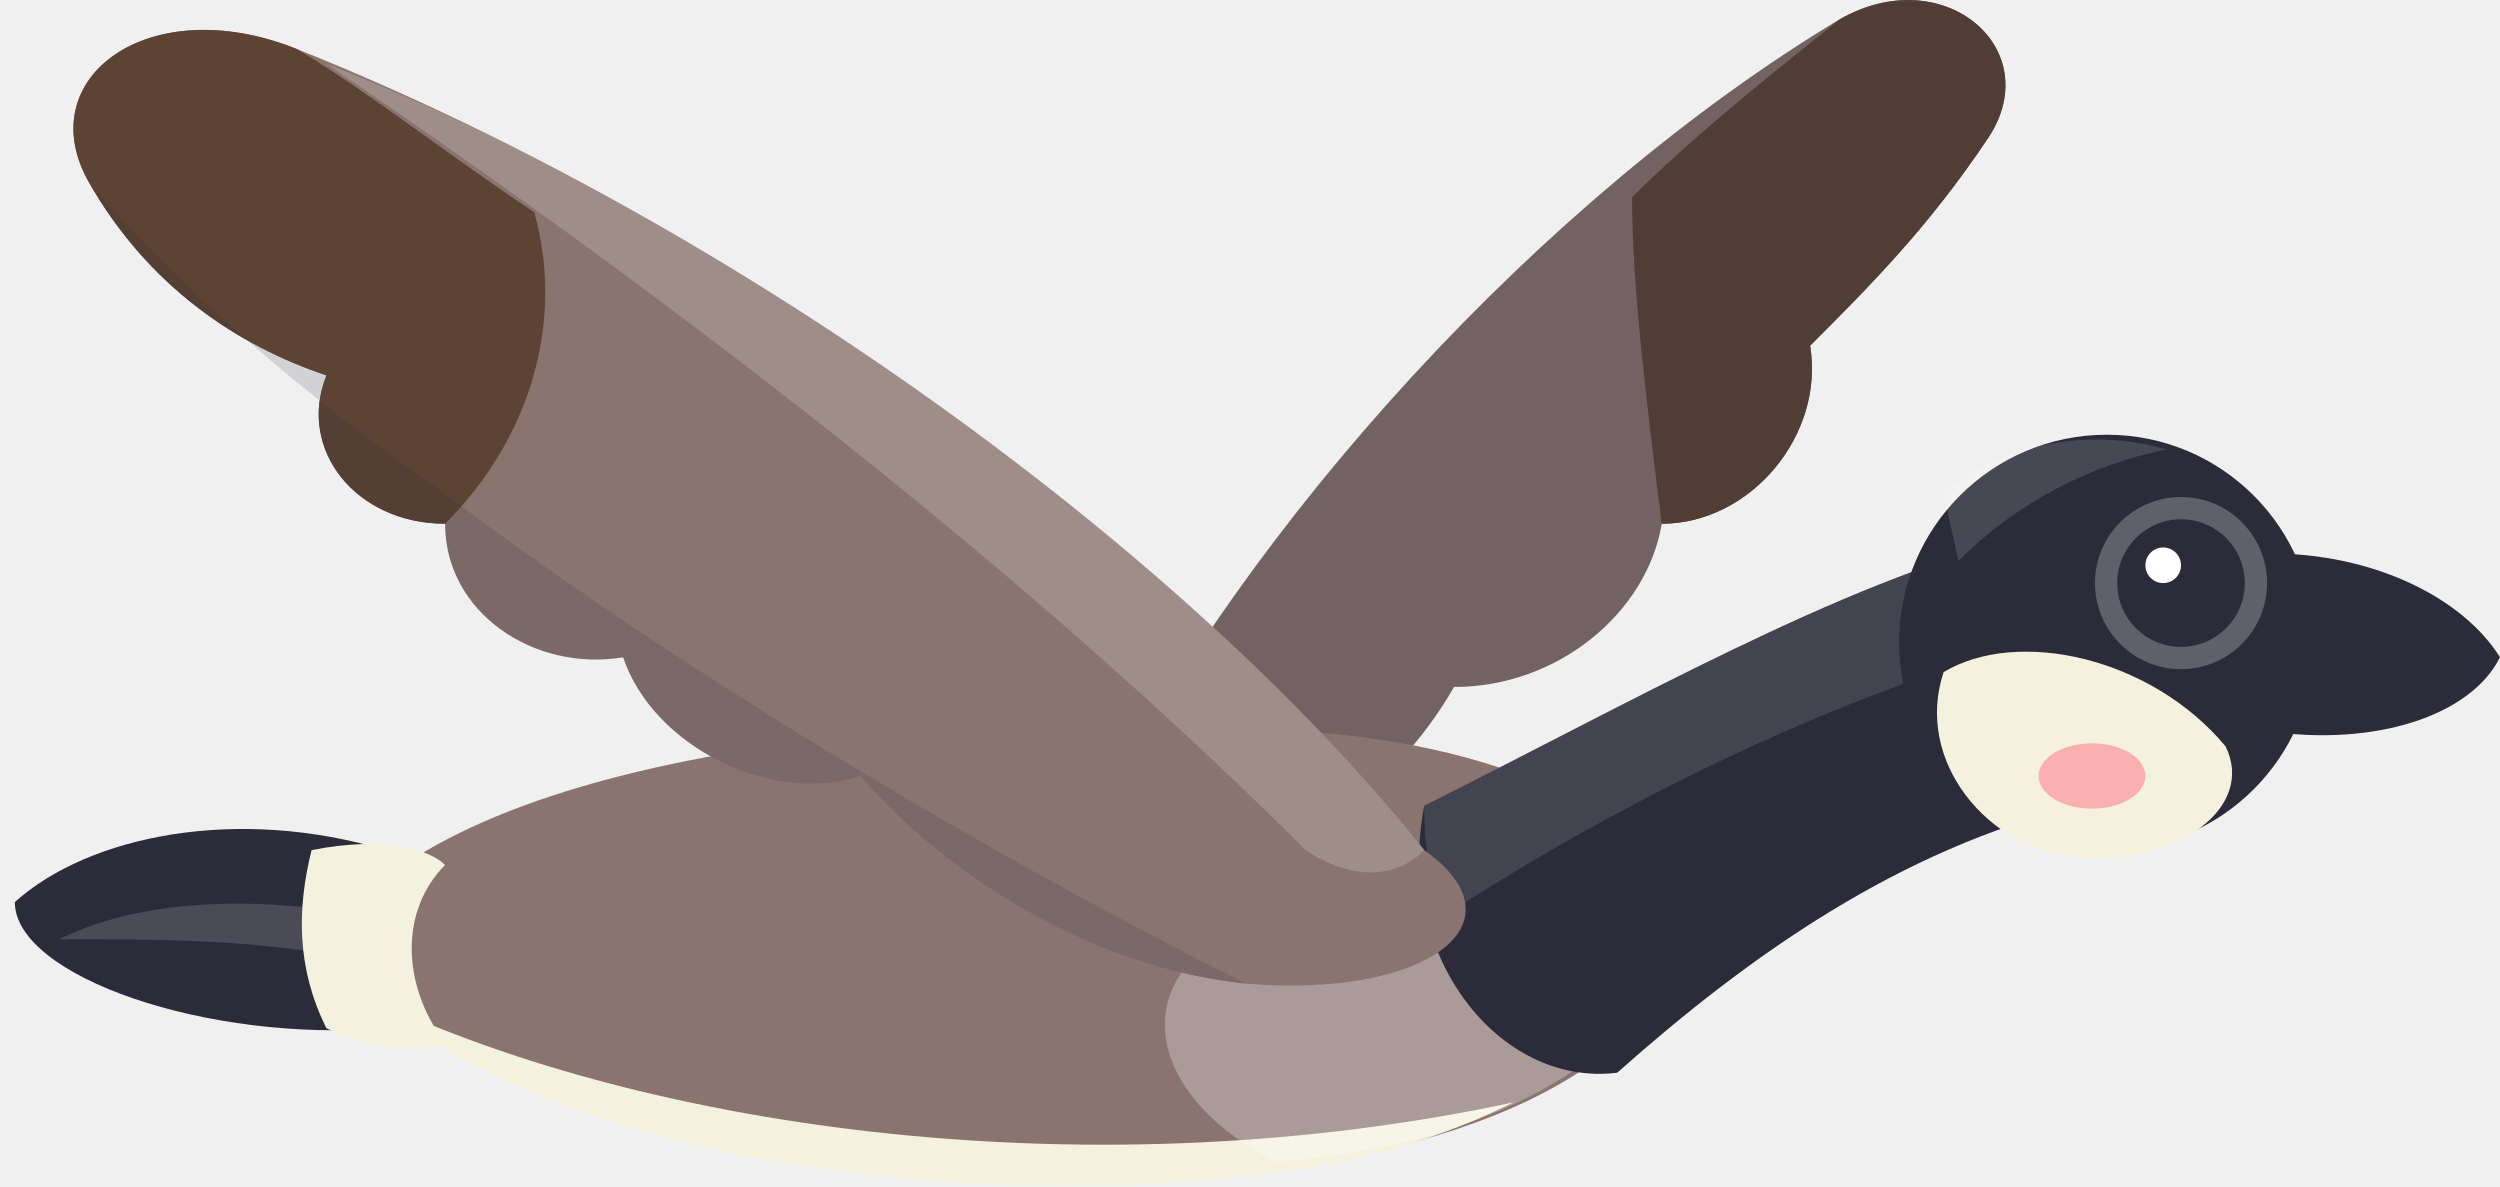
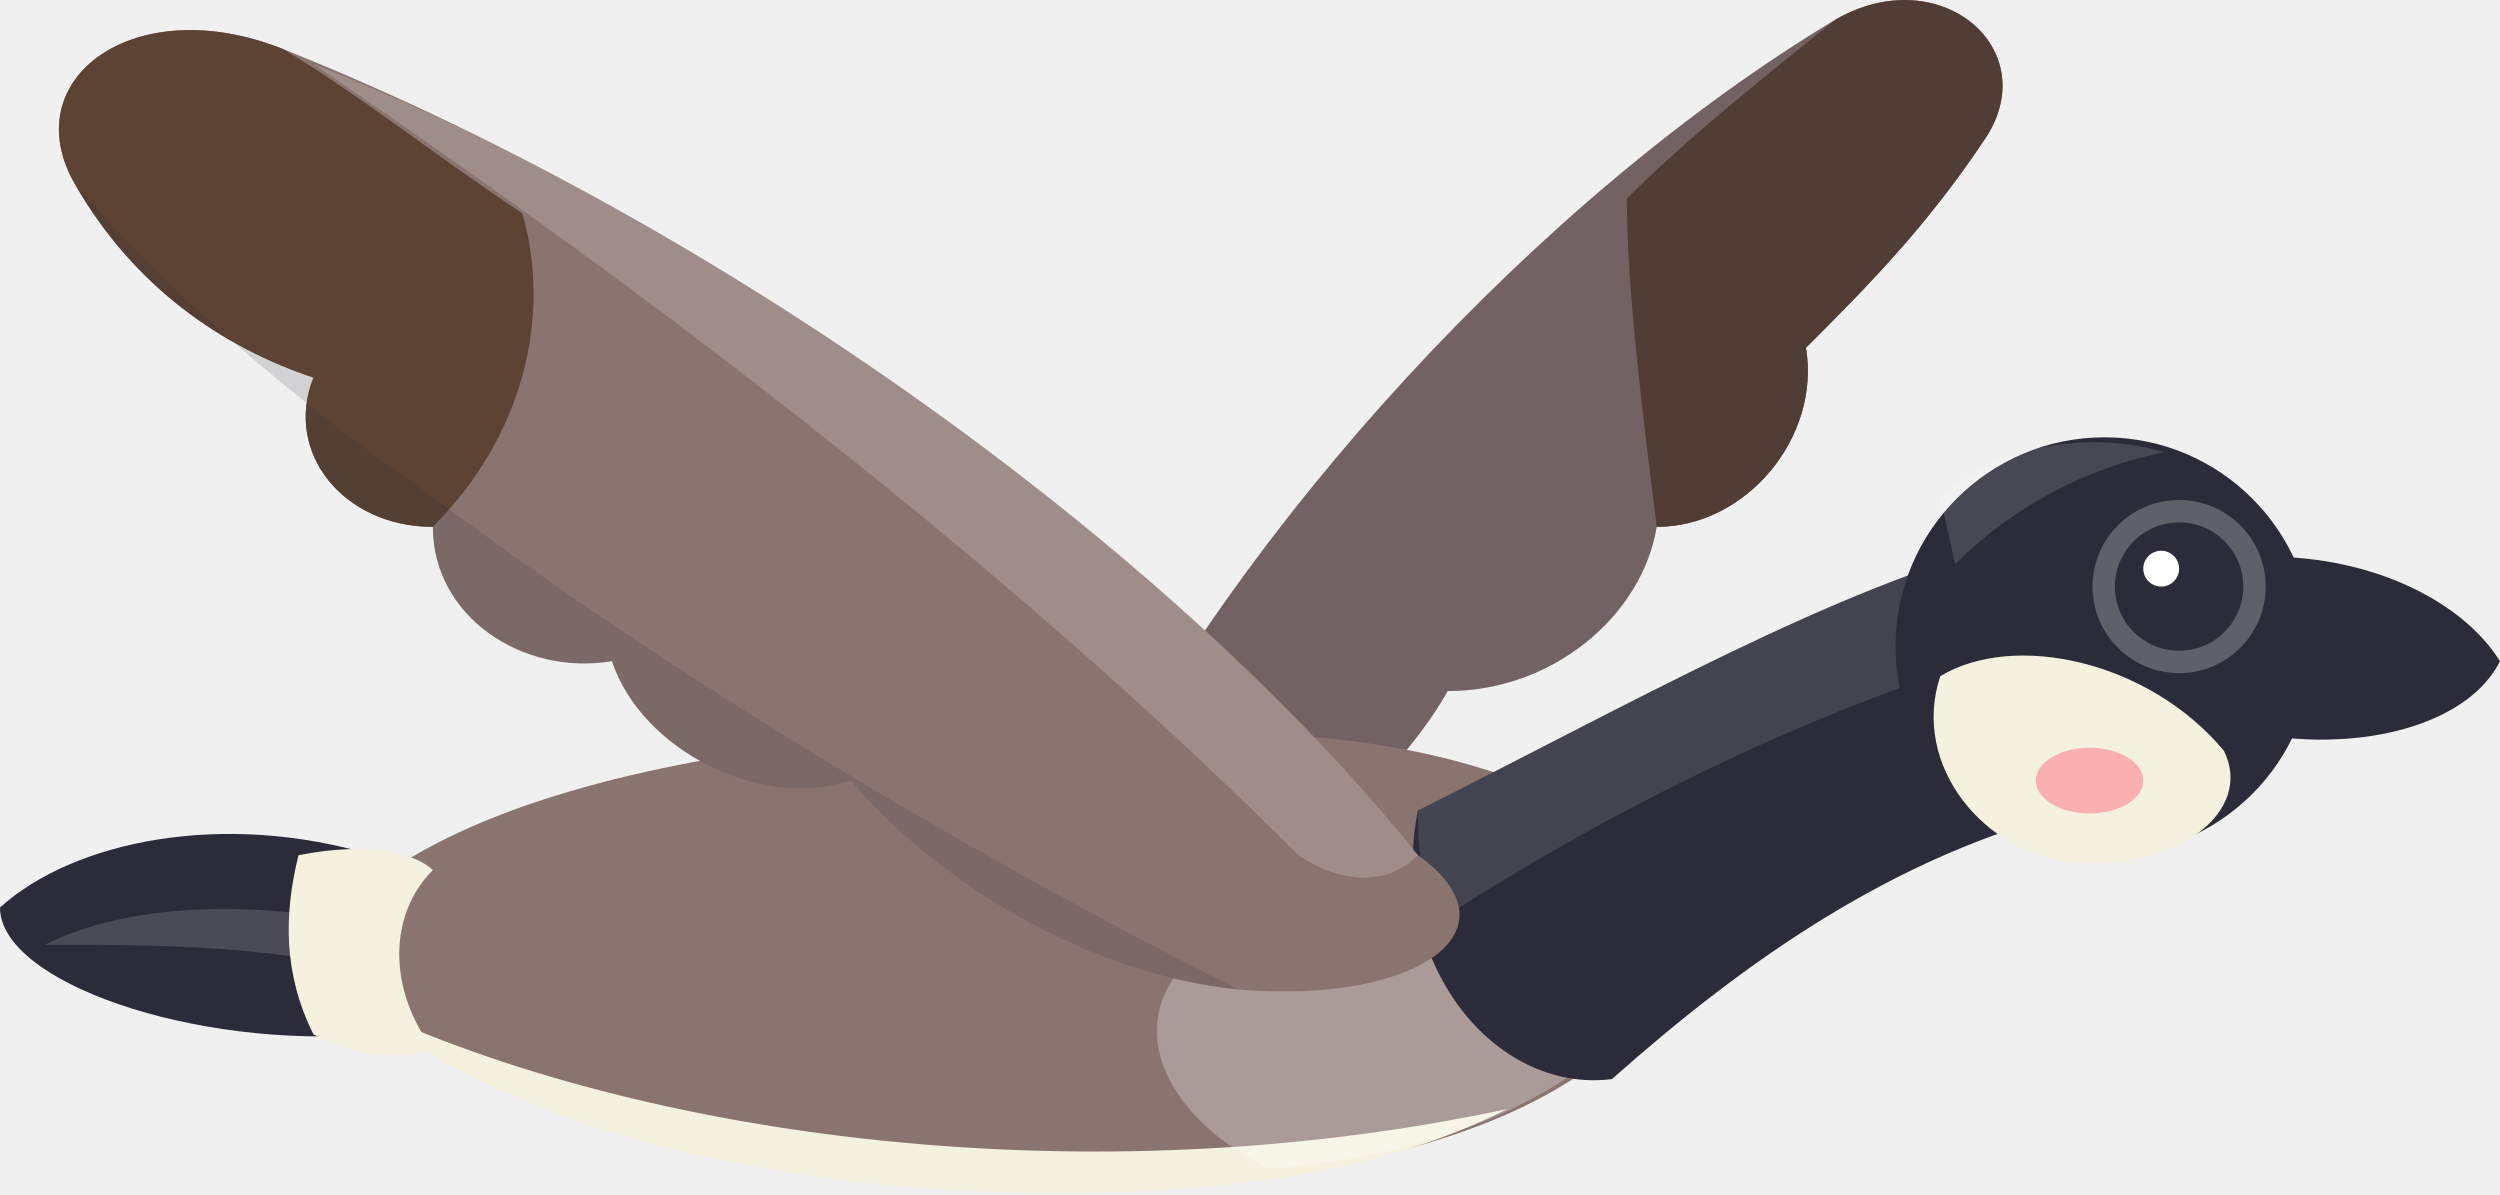
- <svg xmlns="http://www.w3.org/2000/svg" viewBox="30 2.7 168.5 80">
+ <svg xmlns="http://www.w3.org/2000/svg" viewBox="31 2.7 167.5 80">
  <g class="part-wings part-wings-far" style="transform-box: fill-box; transform-origin: 6% 96%">
    <path d="M104 58 C 114 38 134 16 154 4 C 161 0 168 6 164 12 C 160 18 156 22 152 26 C 153 32 148 38 142 38 C 141 44 135 49 128 49 C 124 56 116 62 108 64 Z" fill="#8a7470" />
    <path d="M140 16 C 144 12 149 8 154 4 C 161 0 168 6 164 12 C 160 18 156 22 152 26 C 153 32 148 38 142 38 C 141 30 140 22 140 16 Z" fill="#5c4334" />
    <path d="M104 58 C 114 38 134 16 154 4 C 161 0 168 6 164 12 C 160 18 156 22 152 26 C 153 32 148 38 142 38 C 141 44 135 49 128 49 C 124 56 116 62 108 64 Z" fill="#2b2b3a" opacity="0.25" />
  </g>
  <path d="M56 60 C 46 57 36 59 31 63.5 C 31 68.5 44 73 56 72 Z" fill="#2b2b3a" />
  <path d="M52 64 C 44 63 38 64 34 66 C 40 66 46 66 52 67 Z" fill="#ffffff" opacity="0.15" />
  <path d="M52 66 C 60 54 90 50 118 52 C 132 53 142 58 144 65 C 142 75 128 81 110 82 C 86 83 64 79 52 66 Z" fill="#8a7470" />
  <path d="M55 70 C 74 79 104 83 132 77 C 124 81 116 82 108 82.5 C 86 83.5 66 79 55 70 Z" fill="#f4f1de" />
  <path d="M112 66 C 124 64 136 64 143 66 C 141 74 130 80 116 81 C 108 77 106 70 112 66 Z" fill="#ffffff" opacity="0.28" />
  <path d="M51 60 C 56 59 59 60 60 61 C 57 64 57 69 60 73 C 57 74 54 73 52 72 C 50 68 50 64 51 60 Z" fill="#f4f1de" />
  <path d="M126 57 C 140 50 154 42 166 39 L 170 57 C 158 60 148 67 139 75 C 131 76 124 67 126 57 Z" fill="#2b2b3a" />
  <path d="M126 57 C 140 50 154 42 166 39 L 167 46 C 156 49 142 55 128 64 C 126 62 126 59 126 57 Z" fill="#ffffff" opacity="0.12" />
  <path d="M183 40 C 190 40 196 43 198.5 47 C 196.5 51 190 53 183 52 Z" fill="#2b2b3a" />
  <circle cx="172" cy="46" r="14" fill="#2b2b3a" />
  <path d="M161 36 C 165 32.5 171 31.5 176 33 C 171 34 166 36.5 162 40.5 Z" fill="#ffffff" opacity="0.14" />
  <path d="M161 48 C 166 45 175 47 180 53 C 182 57 177 61 170 60.5 C 164 60 159 54 161 48 Z" fill="#f4f1de" />
  <circle cx="177" cy="42" r="5.8" fill="#ffffff" opacity="0.25" />
  <circle cx="177" cy="42" r="4.3" fill="#2b2b3a" />
  <circle cx="175.8" cy="40.8" r="1.2" fill="#ffffff" />
  <ellipse cx="171" cy="55" rx="3.6" ry="2.2" fill="#ff7a8a" opacity="0.55" />
  <g class="part-wings" style="transform-box: fill-box; transform-origin: 92% 88%">
    <path d="M126 60 C 110 40 80 18 50 6 C 40 2 32 8 36 15 C 40 22 46 26 52 28 C 50 33 54 38 60 38 C 60 44 66 48 72 47 C 74 53 82 57 88 55 C 94 62 104 68 114 69 C 126 70 133 65 126 60 Z" fill="#8a7470" />
    <path d="M126 60 C 110 40 80 18 52 7 C 80 26 102 44 118 60 C 121 62 124 62 126 60 Z" fill="#ffffff" opacity="0.18" />
    <path d="M66 17 C 60 13 55 9 50 6 C 40 2 32 8 36 15 C 40 22 46 26 52 28 C 50 33 54 38 60 38 C 66 32 68 24 66 17 Z" fill="#5c4334" />
    <path d="M36 15 C 40 22 46 26 52 28 C 50 33 54 38 60 38 C 60 44 66 48 72 47 C 74 53 82 57 88 55 C 94 62 104 68 114 69 C 96 60 76 48 60 36 C 50 29 42 22 36 15 Z" fill="#2b2b3a" opacity="0.15" />
  </g>
</svg>
